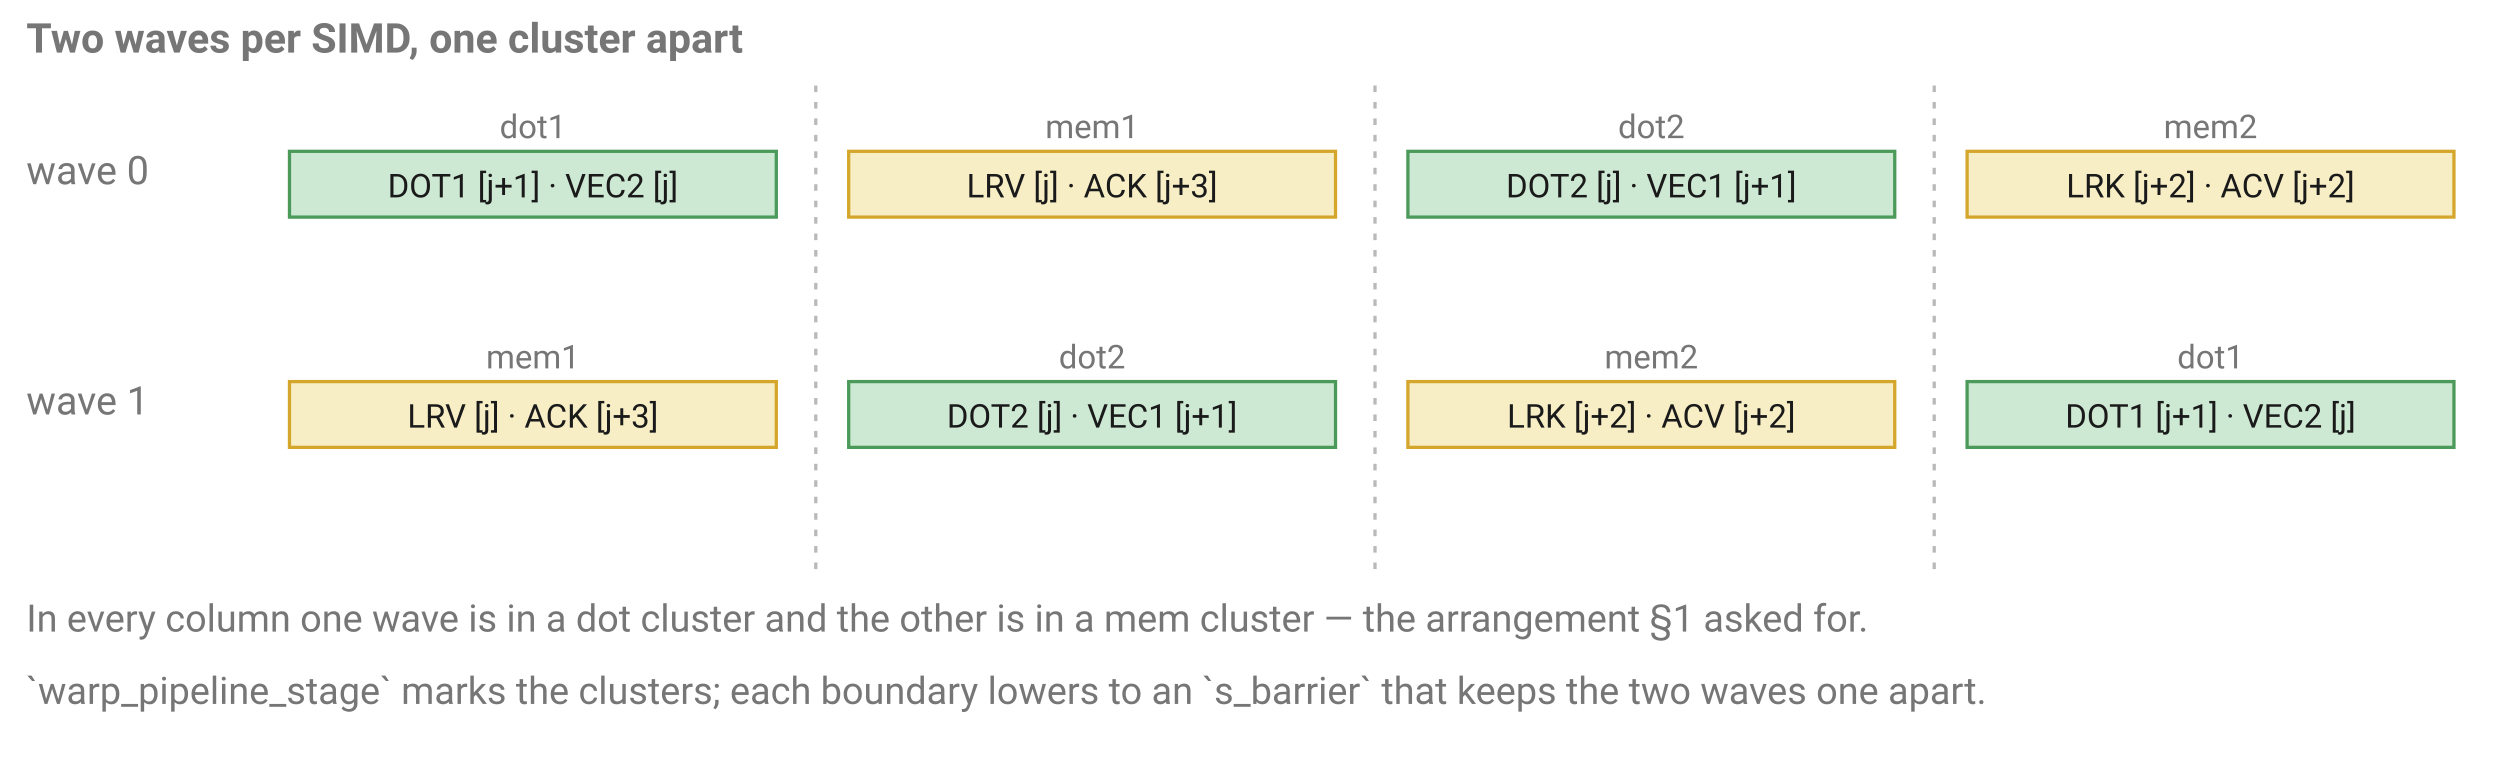
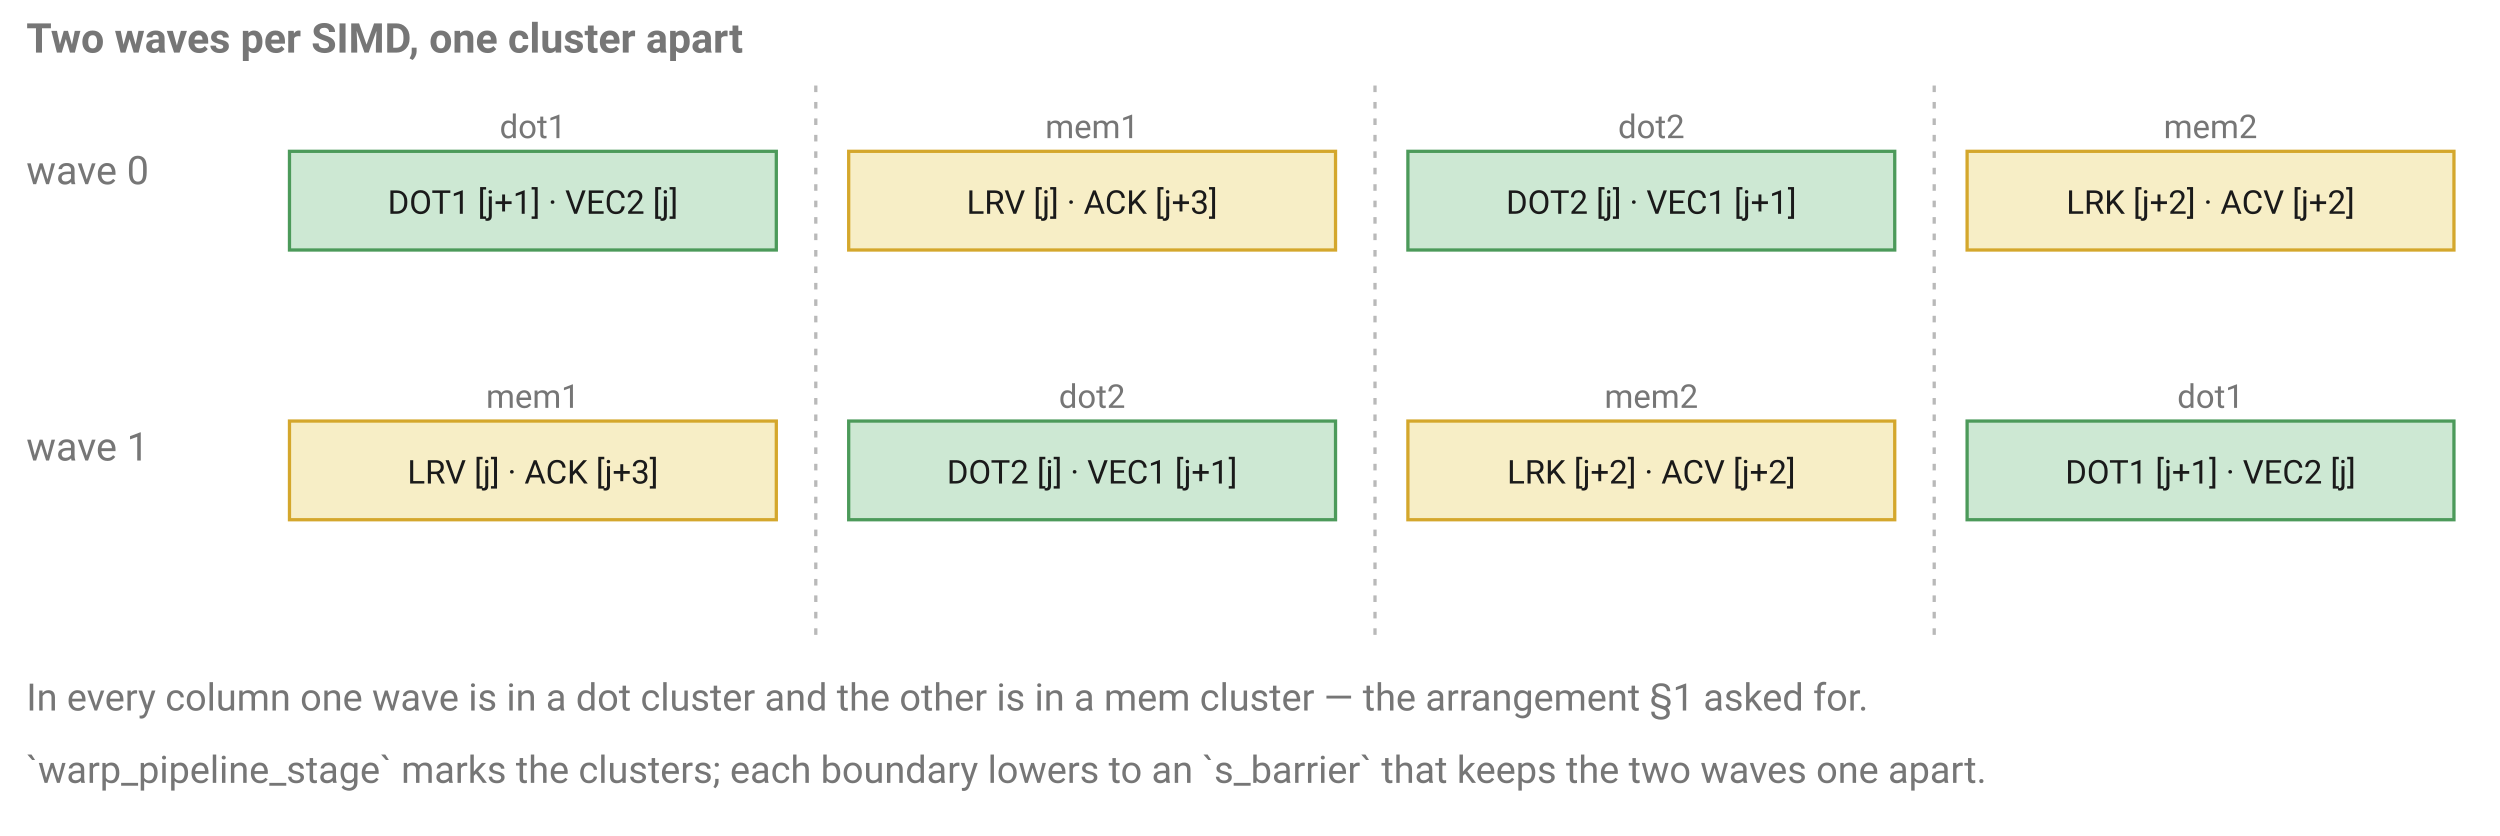
- <svg xmlns="http://www.w3.org/2000/svg" viewBox="0 0 760 230" width="760" height="230" font-family="system-ui, -apple-system, Segoe UI, Roboto, sans-serif">
+ <svg xmlns="http://www.w3.org/2000/svg" viewBox="0 0 760 254" width="760" height="254" font-family="system-ui, -apple-system, Segoe UI, Roboto, sans-serif">
  <style>
    .h    { font-size: 12.5px; font-weight: 600; fill: #767676; }
    .lbl  { font-size: 12px; fill: #767676; }
    .in   { font-size: 10px; fill: #1a1a1a; }
    .cn   { font-size: 10px; fill: #767676; }
    .note { font-size: 11.5px; fill: #767676; }
    .bar  { stroke: #b9b9b9; stroke-width: 1; stroke-dasharray: 2 3; }
  </style>
  <text class="h" x="8" y="16">Two waves per SIMD, one cluster apart</text>
-   <line class="bar" x1="248" y1="26" x2="248" y2="176" />
-   <line class="bar" x1="418" y1="26" x2="418" y2="176" />
-   <line class="bar" x1="588" y1="26" x2="588" y2="176" />
+   <line class="bar" x1="248" y1="26" x2="248" y2="196" />
+   <line class="bar" x1="418" y1="26" x2="418" y2="196" />
+   <line class="bar" x1="588" y1="26" x2="588" y2="196" />
  <text class="lbl" x="8" y="56">wave 0</text>
  <g transform="translate(80,34)">
    <text class="cn" x="82" y="8" text-anchor="middle">dot1</text>
-     <rect x="8" y="12" width="148" height="20" fill="#cde8d3" stroke="#4c9a5a" />
-     <text class="in" x="82" y="26" text-anchor="middle">DOT1 [j+1] · VEC2 [j]</text>
+     <rect x="8" y="12" width="148" height="30" fill="#cde8d3" stroke="#4c9a5a" />
+     <text class="in" x="82" y="31" text-anchor="middle">DOT1 [j+1] · VEC2 [j]</text>
    <text class="cn" x="252" y="8" text-anchor="middle">mem1</text>
-     <rect x="178" y="12" width="148" height="20" fill="#f7eec6" stroke="#d4a72c" />
-     <text class="in" x="252" y="26" text-anchor="middle">LRV [j] · ACK [j+3]</text>
+     <rect x="178" y="12" width="148" height="30" fill="#f7eec6" stroke="#d4a72c" />
+     <text class="in" x="252" y="31" text-anchor="middle">LRV [j] · ACK [j+3]</text>
    <text class="cn" x="422" y="8" text-anchor="middle">dot2</text>
-     <rect x="348" y="12" width="148" height="20" fill="#cde8d3" stroke="#4c9a5a" />
-     <text class="in" x="422" y="26" text-anchor="middle">DOT2 [j] · VEC1 [j+1]</text>
+     <rect x="348" y="12" width="148" height="30" fill="#cde8d3" stroke="#4c9a5a" />
+     <text class="in" x="422" y="31" text-anchor="middle">DOT2 [j] · VEC1 [j+1]</text>
    <text class="cn" x="592" y="8" text-anchor="middle">mem2</text>
-     <rect x="518" y="12" width="148" height="20" fill="#f7eec6" stroke="#d4a72c" />
-     <text class="in" x="592" y="26" text-anchor="middle">LRK [j+2] · ACV [j+2]</text>
+     <rect x="518" y="12" width="148" height="30" fill="#f7eec6" stroke="#d4a72c" />
+     <text class="in" x="592" y="31" text-anchor="middle">LRK [j+2] · ACV [j+2]</text>
  </g>
-   <text class="lbl" x="8" y="126">wave 1</text>
-   <g transform="translate(80,104)">
+   <text class="lbl" x="8" y="140">wave 1</text>
+   <g transform="translate(80,116)">
    <text class="cn" x="82" y="8" text-anchor="middle">mem1</text>
-     <rect x="8" y="12" width="148" height="20" fill="#f7eec6" stroke="#d4a72c" />
-     <text class="in" x="82" y="26" text-anchor="middle">LRV [j] · ACK [j+3]</text>
+     <rect x="8" y="12" width="148" height="30" fill="#f7eec6" stroke="#d4a72c" />
+     <text class="in" x="82" y="31" text-anchor="middle">LRV [j] · ACK [j+3]</text>
    <text class="cn" x="252" y="8" text-anchor="middle">dot2</text>
-     <rect x="178" y="12" width="148" height="20" fill="#cde8d3" stroke="#4c9a5a" />
-     <text class="in" x="252" y="26" text-anchor="middle">DOT2 [j] · VEC1 [j+1]</text>
+     <rect x="178" y="12" width="148" height="30" fill="#cde8d3" stroke="#4c9a5a" />
+     <text class="in" x="252" y="31" text-anchor="middle">DOT2 [j] · VEC1 [j+1]</text>
    <text class="cn" x="422" y="8" text-anchor="middle">mem2</text>
-     <rect x="348" y="12" width="148" height="20" fill="#f7eec6" stroke="#d4a72c" />
-     <text class="in" x="422" y="26" text-anchor="middle">LRK [j+2] · ACV [j+2]</text>
+     <rect x="348" y="12" width="148" height="30" fill="#f7eec6" stroke="#d4a72c" />
+     <text class="in" x="422" y="31" text-anchor="middle">LRK [j+2] · ACV [j+2]</text>
    <text class="cn" x="592" y="8" text-anchor="middle">dot1</text>
-     <rect x="518" y="12" width="148" height="20" fill="#cde8d3" stroke="#4c9a5a" />
-     <text class="in" x="592" y="26" text-anchor="middle">DOT1 [j+1] · VEC2 [j]</text>
+     <rect x="518" y="12" width="148" height="30" fill="#cde8d3" stroke="#4c9a5a" />
+     <text class="in" x="592" y="31" text-anchor="middle">DOT1 [j+1] · VEC2 [j]</text>
  </g>
-   <text class="note" x="8" y="192">In every column one wave is in a dot cluster and the other is in a mem cluster — the arrangement §1 asked for.</text>
-   <text class="note" x="8" y="214">`warp_pipeline_stage` marks the clusters; each boundary lowers to an `s_barrier` that keeps the two waves one apart.</text>
+   <text class="note" x="8" y="216">In every column one wave is in a dot cluster and the other is in a mem cluster — the arrangement §1 asked for.</text>
+   <text class="note" x="8" y="238">`warp_pipeline_stage` marks the clusters; each boundary lowers to an `s_barrier` that keeps the two waves one apart.</text>
</svg>
